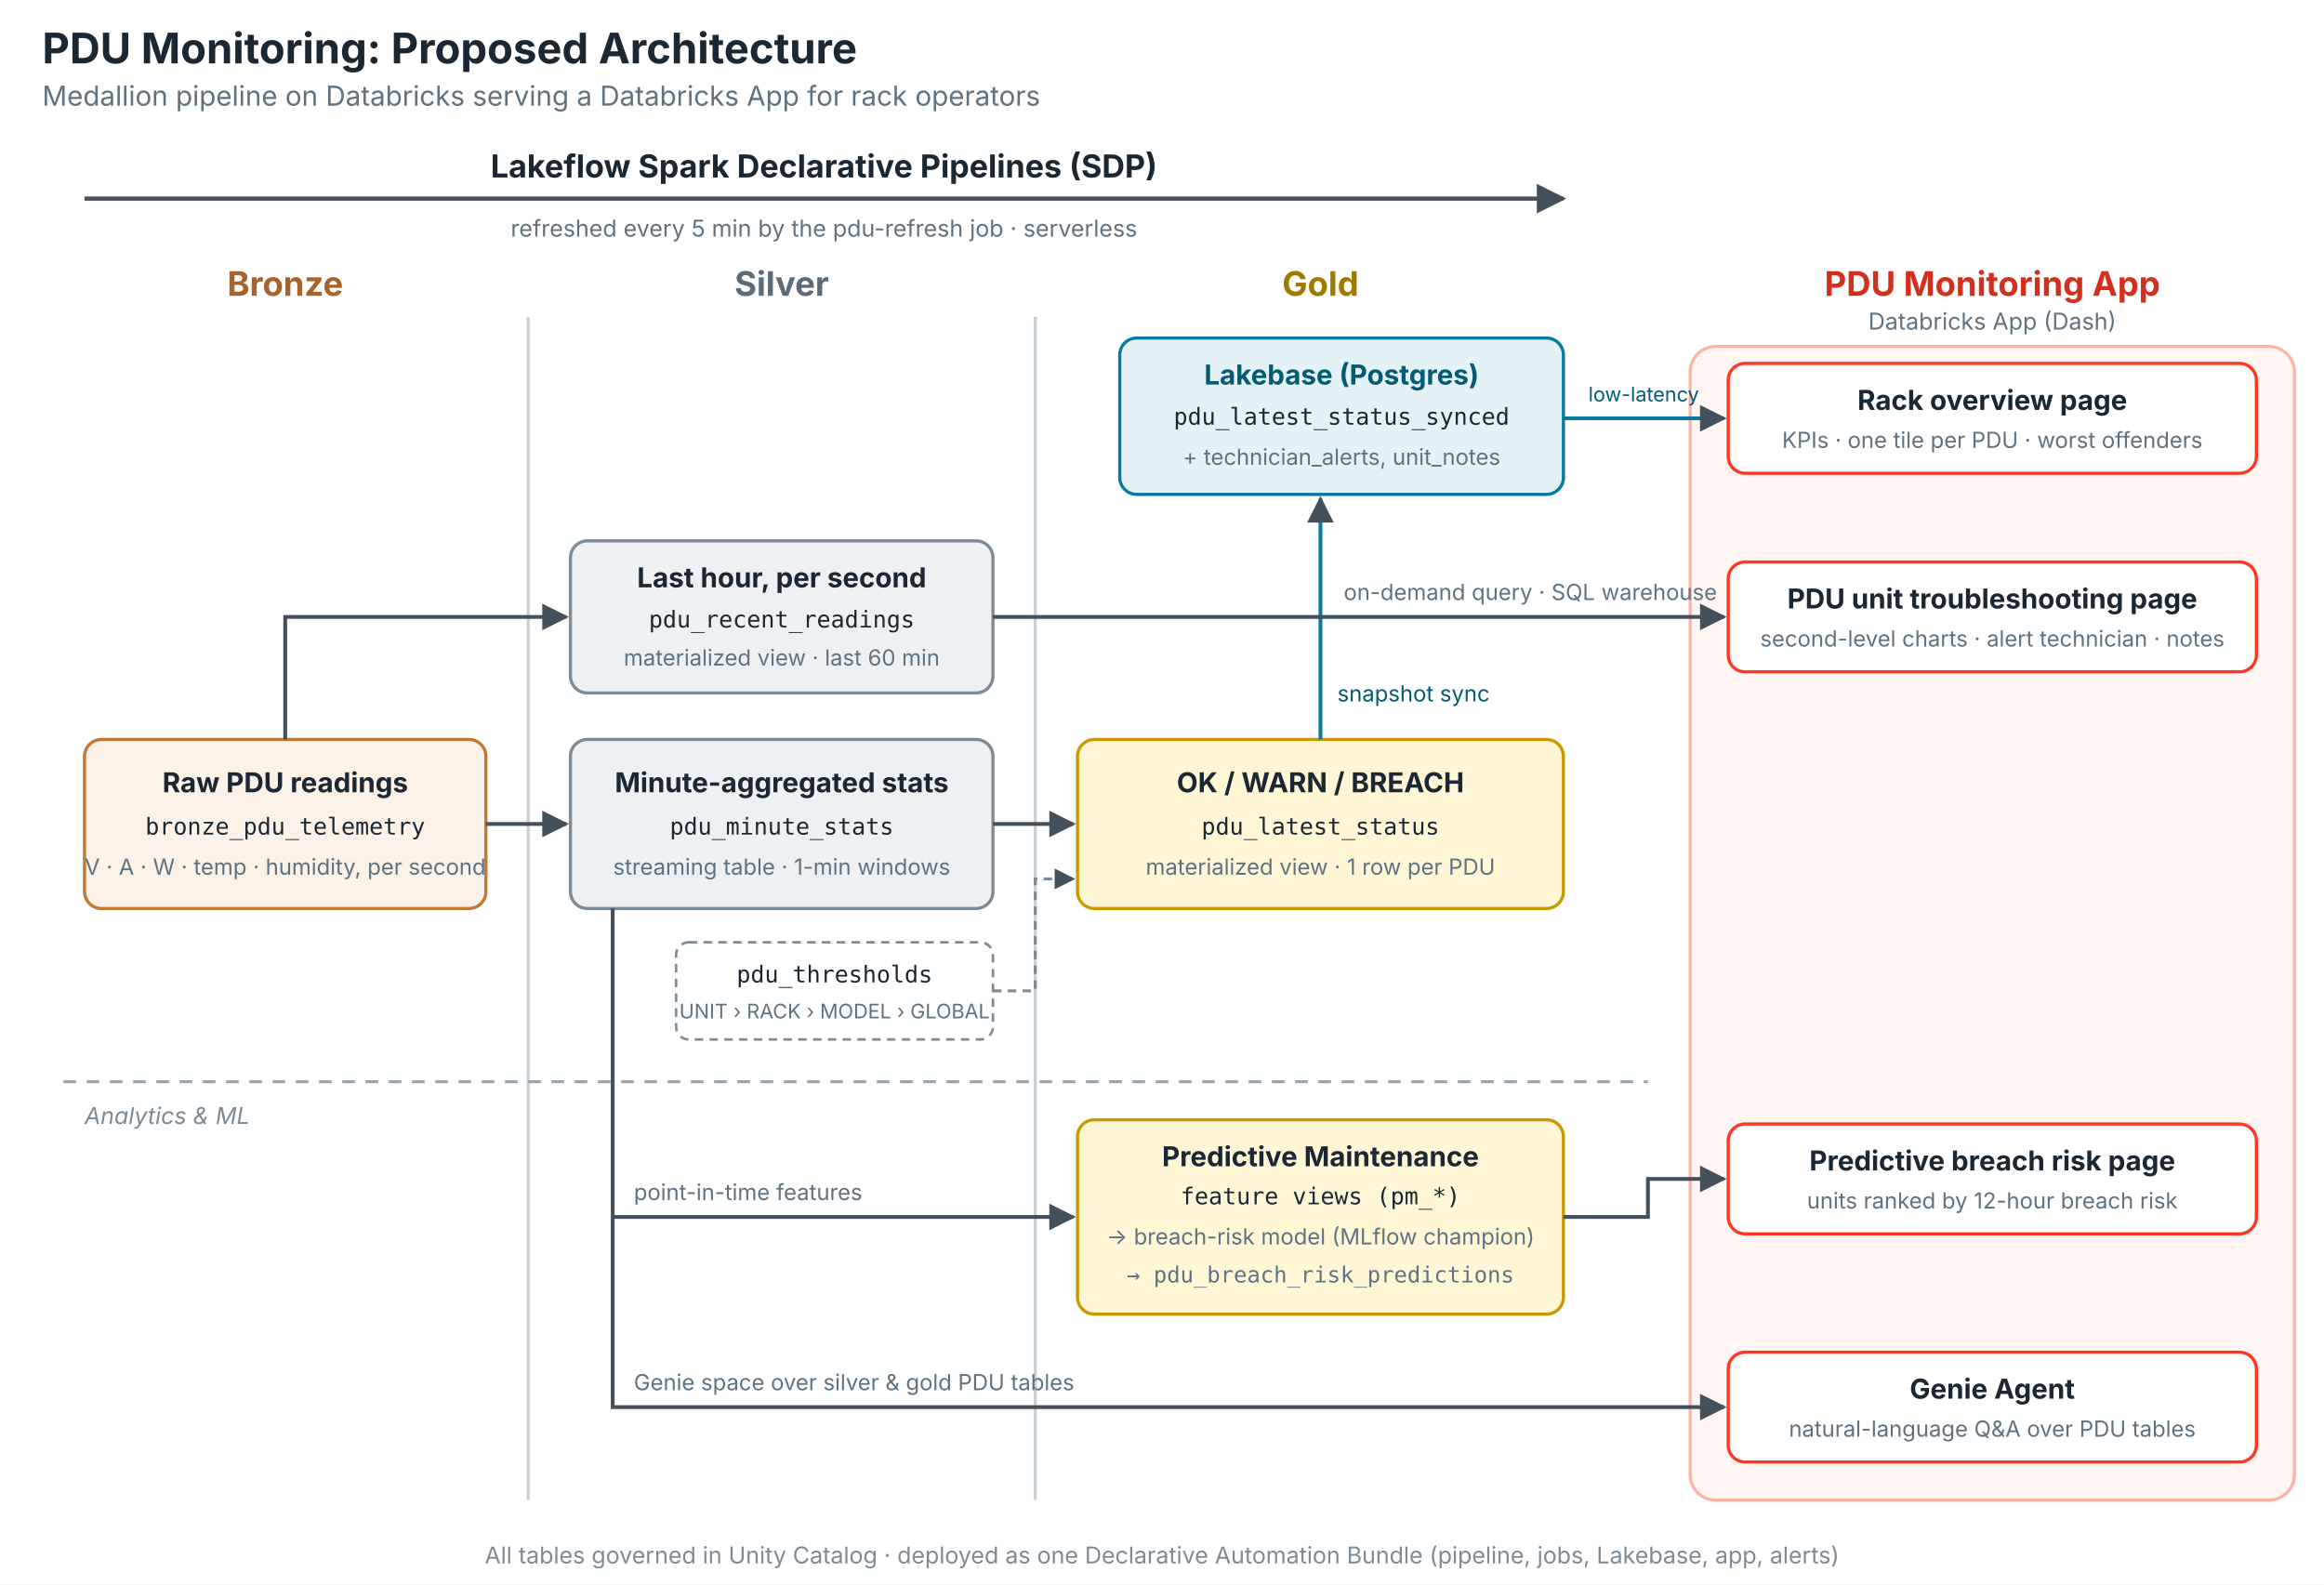
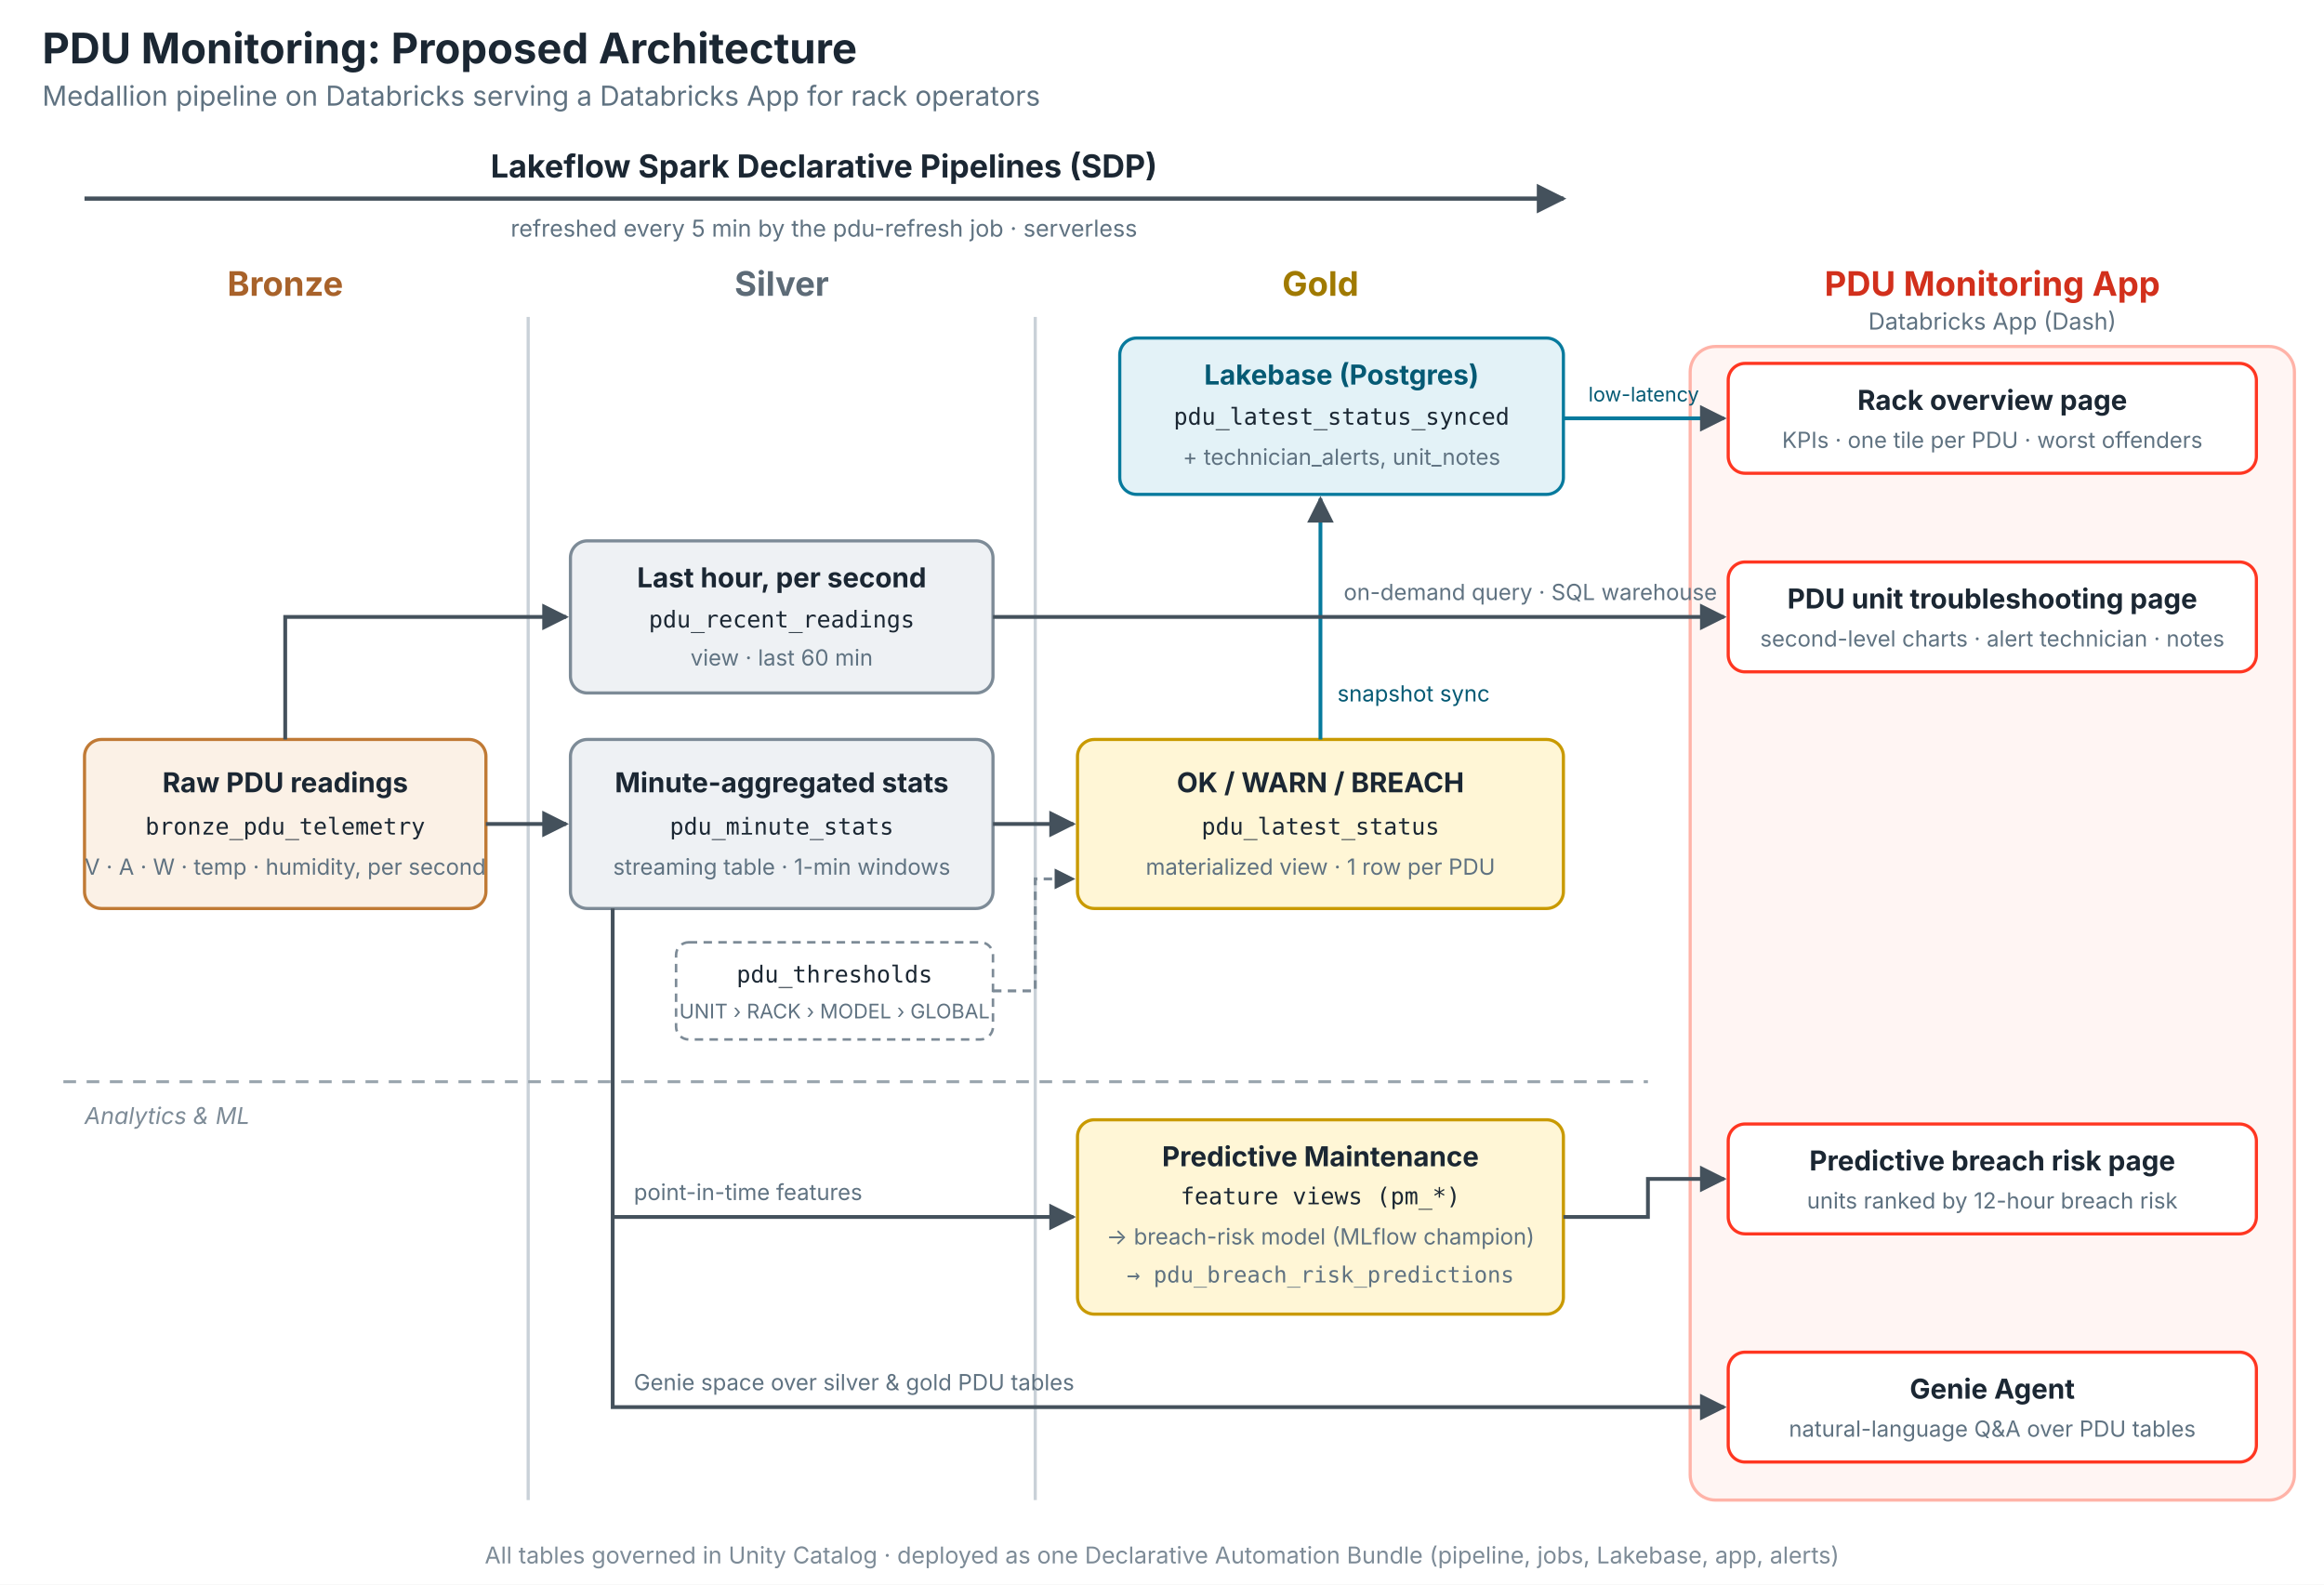
<svg xmlns="http://www.w3.org/2000/svg" viewBox="0 0 1100 750" width="2200" height="1500" font-family="Inter, Helvetica, Arial, sans-serif">
  <defs>
    <marker id="arr" viewBox="0 0 10 10" refX="9" refY="5" markerWidth="7" markerHeight="7" orient="auto-start-reverse">
      <path d="M0 0 L10 5 L0 10 z" fill="#44515c" />
    </marker>
  </defs>
  <rect x="0" y="0" width="1100" height="750" fill="#ffffff" />
  <text x="20" y="30" font-size="20" font-weight="700" fill="#1b2733">PDU Monitoring: Proposed Architecture</text>
  <text x="20" y="50" font-size="13" fill="#5f7281">Medallion pipeline on Databricks serving a Databricks App for rack operators</text>
  <g transform="translate(0,60)" fill="#1b2733">
    <path d="M40 34 H740" stroke="#44515c" stroke-width="2" fill="none" marker-end="url(#arr)" />
    <text x="390" y="24" text-anchor="middle" font-size="15" font-weight="700" fill="#1b2733">Lakeflow Spark Declarative Pipelines (SDP)</text>
    <text x="390" y="52" text-anchor="middle" font-size="11" fill="#5f7281">refreshed every 5 min by the pdu-refresh job · serverless</text>
    <text x="135" y="80" text-anchor="middle" font-size="16" font-weight="700" fill="#a8622a">Bronze</text>
    <text x="370" y="80" text-anchor="middle" font-size="16" font-weight="700" fill="#5d6b77">Silver</text>
    <text x="625" y="80" text-anchor="middle" font-size="16" font-weight="700" fill="#a07a00">Gold</text>
    <text x="943" y="80" text-anchor="middle" font-size="16" font-weight="700" fill="#d2301c">PDU Monitoring App</text>
    <text x="943" y="96" text-anchor="middle" font-size="11" fill="#5f7281">Databricks App (Dash)</text>
    <path d="M250 90 V650" stroke="#c9d1d8" stroke-width="1.5" />
    <path d="M490 90 V650" stroke="#c9d1d8" stroke-width="1.5" />
    <rect x="800" y="104" width="286" height="546" rx="12" fill="#fff5f3" stroke="#ffb3a8" stroke-width="1.5" />
    <rect x="530" y="100" width="210" height="74" rx="8" fill="#e3f2f7" stroke="#077A9D" stroke-width="1.5" />
    <text x="635" y="122" text-anchor="middle" font-size="13" font-weight="700" fill="#055a74">Lakebase (Postgres)</text>
    <text x="635" y="141" text-anchor="middle" font-size="11" font-family="Menlo, Consolas, monospace">pdu_latest_status_synced</text>
    <text x="635" y="160" text-anchor="middle" font-size="10.5" fill="#5f7281">+ technician_alerts, unit_notes</text>
    <rect x="818" y="112" width="250" height="52" rx="8" fill="#ffffff" stroke="#FF3621" stroke-width="1.5" />
    <text x="943" y="134" text-anchor="middle" font-size="13" font-weight="700">Rack overview page</text>
    <text x="943" y="152" text-anchor="middle" font-size="10.5" fill="#5f7281">KPIs · one tile per PDU · worst offenders</text>
    <rect x="818" y="206" width="250" height="52" rx="8" fill="#ffffff" stroke="#FF3621" stroke-width="1.5" />
    <text x="943" y="228" text-anchor="middle" font-size="13" font-weight="700">PDU unit troubleshooting page</text>
    <text x="943" y="246" text-anchor="middle" font-size="10.5" fill="#5f7281">second-level charts · alert technician · notes</text>
    <rect x="818" y="472" width="250" height="52" rx="8" fill="#ffffff" stroke="#FF3621" stroke-width="1.5" />
    <text x="943" y="494" text-anchor="middle" font-size="13" font-weight="700">Predictive breach risk page</text>
    <text x="943" y="512" text-anchor="middle" font-size="10.5" fill="#5f7281">units ranked by 12-hour breach risk</text>
    <rect x="818" y="580" width="250" height="52" rx="8" fill="#ffffff" stroke="#FF3621" stroke-width="1.5" />
    <text x="943" y="602" text-anchor="middle" font-size="13" font-weight="700">Genie Agent</text>
    <text x="943" y="620" text-anchor="middle" font-size="10.5" fill="#5f7281">natural-language Q&amp;A over PDU tables</text>
    <rect x="40" y="290" width="190" height="80" rx="8" fill="#fbf1e6" stroke="#c07a35" stroke-width="1.5" />
    <text x="135" y="315" text-anchor="middle" font-size="13" font-weight="700">Raw PDU readings</text>
    <text x="135" y="335" text-anchor="middle" font-size="11" font-family="Menlo, Consolas, monospace">bronze_pdu_telemetry</text>
    <text x="135" y="354" text-anchor="middle" font-size="10.5" fill="#5f7281">V · A · W · temp · humidity, per second</text>
    <rect x="270" y="290" width="200" height="80" rx="8" fill="#eef1f4" stroke="#7d8b97" stroke-width="1.5" />
    <text x="370" y="315" text-anchor="middle" font-size="13" font-weight="700">Minute-aggregated stats</text>
    <text x="370" y="335" text-anchor="middle" font-size="11" font-family="Menlo, Consolas, monospace">pdu_minute_stats</text>
    <text x="370" y="354" text-anchor="middle" font-size="10.5" fill="#5f7281">streaming table · 1-min windows</text>
    <rect x="320" y="386" width="150" height="46" rx="6" fill="#ffffff" stroke="#7d8b97" stroke-width="1.2" stroke-dasharray="4 3" />
    <text x="395" y="405" text-anchor="middle" font-size="11" font-family="Menlo, Consolas, monospace">pdu_thresholds</text>
    <text x="395" y="422" text-anchor="middle" font-size="9.5" fill="#5f7281">UNIT › RACK › MODEL › GLOBAL</text>
    <rect x="510" y="290" width="230" height="80" rx="8" fill="#fff6d6" stroke="#c99a00" stroke-width="1.5" />
    <text x="625" y="315" text-anchor="middle" font-size="13" font-weight="700">OK / WARN / BREACH</text>
    <text x="625" y="335" text-anchor="middle" font-size="11" font-family="Menlo, Consolas, monospace">pdu_latest_status</text>
    <text x="625" y="354" text-anchor="middle" font-size="10.5" fill="#5f7281">materialized view · 1 row per PDU</text>
    <path d="M230 330 H268" stroke="#44515c" stroke-width="1.8" fill="none" marker-end="url(#arr)" />
    <path d="M470 330 H508" stroke="#44515c" stroke-width="1.8" fill="none" marker-end="url(#arr)" />
    <path d="M470 409 H490 V356 H508" stroke="#7d8b97" stroke-width="1.4" stroke-dasharray="4 3" fill="none" marker-end="url(#arr)" />
    <path d="M625 290 V176" stroke="#077A9D" stroke-width="1.8" fill="none" marker-end="url(#arr)" />
    <text x="633" y="272" font-size="10.5" fill="#055a74">snapshot sync</text>
    <path d="M740 138 H816" stroke="#077A9D" stroke-width="1.8" fill="none" marker-end="url(#arr)" />
    <text x="778" y="130" text-anchor="middle" font-size="9.5" fill="#055a74">low-latency</text>
    <rect x="270" y="196" width="200" height="72" rx="8" fill="#eef1f4" stroke="#7d8b97" stroke-width="1.5" />
    <text x="370" y="218" text-anchor="middle" font-size="13" font-weight="700">Last hour, per second</text>
    <text x="370" y="237" text-anchor="middle" font-size="11" font-family="Menlo, Consolas, monospace">pdu_recent_readings</text>
-     <text x="370" y="255" text-anchor="middle" font-size="10.5" fill="#5f7281">materialized view · last 60 min</text>
+     <text x="370" y="255" text-anchor="middle" font-size="10.5" fill="#5f7281">view · last 60 min</text>
    <path d="M135 290 V232 H268" stroke="#44515c" stroke-width="1.8" fill="none" marker-end="url(#arr)" />
    <path d="M470 232 H816" stroke="#44515c" stroke-width="1.8" fill="none" marker-end="url(#arr)" />
    <text x="636" y="224" font-size="10.5" fill="#5f7281">on-demand query · SQL warehouse</text>
    <path d="M30 452 H780" stroke="#9aa5ae" stroke-width="1.4" stroke-dasharray="6 5" />
    <text x="40" y="472" font-size="11" font-style="italic" fill="#7d8b97">Analytics &amp; ML</text>
    <rect x="510" y="470" width="230" height="92" rx="8" fill="#fff6d6" stroke="#c99a00" stroke-width="1.5" />
    <text x="625" y="492" text-anchor="middle" font-size="13" font-weight="700">Predictive Maintenance</text>
    <text x="625" y="510" text-anchor="middle" font-size="11" font-family="Menlo, Consolas, monospace">feature views (pm_*)</text>
    <text x="625" y="529" text-anchor="middle" font-size="10.5" fill="#5f7281">→ breach-risk model (MLflow champion)</text>
    <text x="625" y="547" text-anchor="middle" font-size="10.5" font-family="Menlo, Consolas, monospace" fill="#5f7281">→ pdu_breach_risk_predictions</text>
    <path d="M290 370 V606 H816" stroke="#44515c" stroke-width="1.8" fill="none" marker-end="url(#arr)" />
    <path d="M290 516 H508" stroke="#44515c" stroke-width="1.8" fill="none" marker-end="url(#arr)" />
    <text x="300" y="508" font-size="10.5" fill="#5f7281">point-in-time features</text>
    <text x="300" y="598" font-size="10.5" fill="#5f7281">Genie space over silver &amp; gold PDU tables</text>
    <path d="M740 516 H780 V498 H816" stroke="#44515c" stroke-width="1.8" fill="none" marker-end="url(#arr)" />
    <text x="550" y="680" text-anchor="middle" font-size="11" fill="#7d8b97">All tables governed in Unity Catalog · deployed as one Declarative Automation Bundle (pipeline, jobs, Lakebase, app, alerts)</text>
  </g>
</svg>
